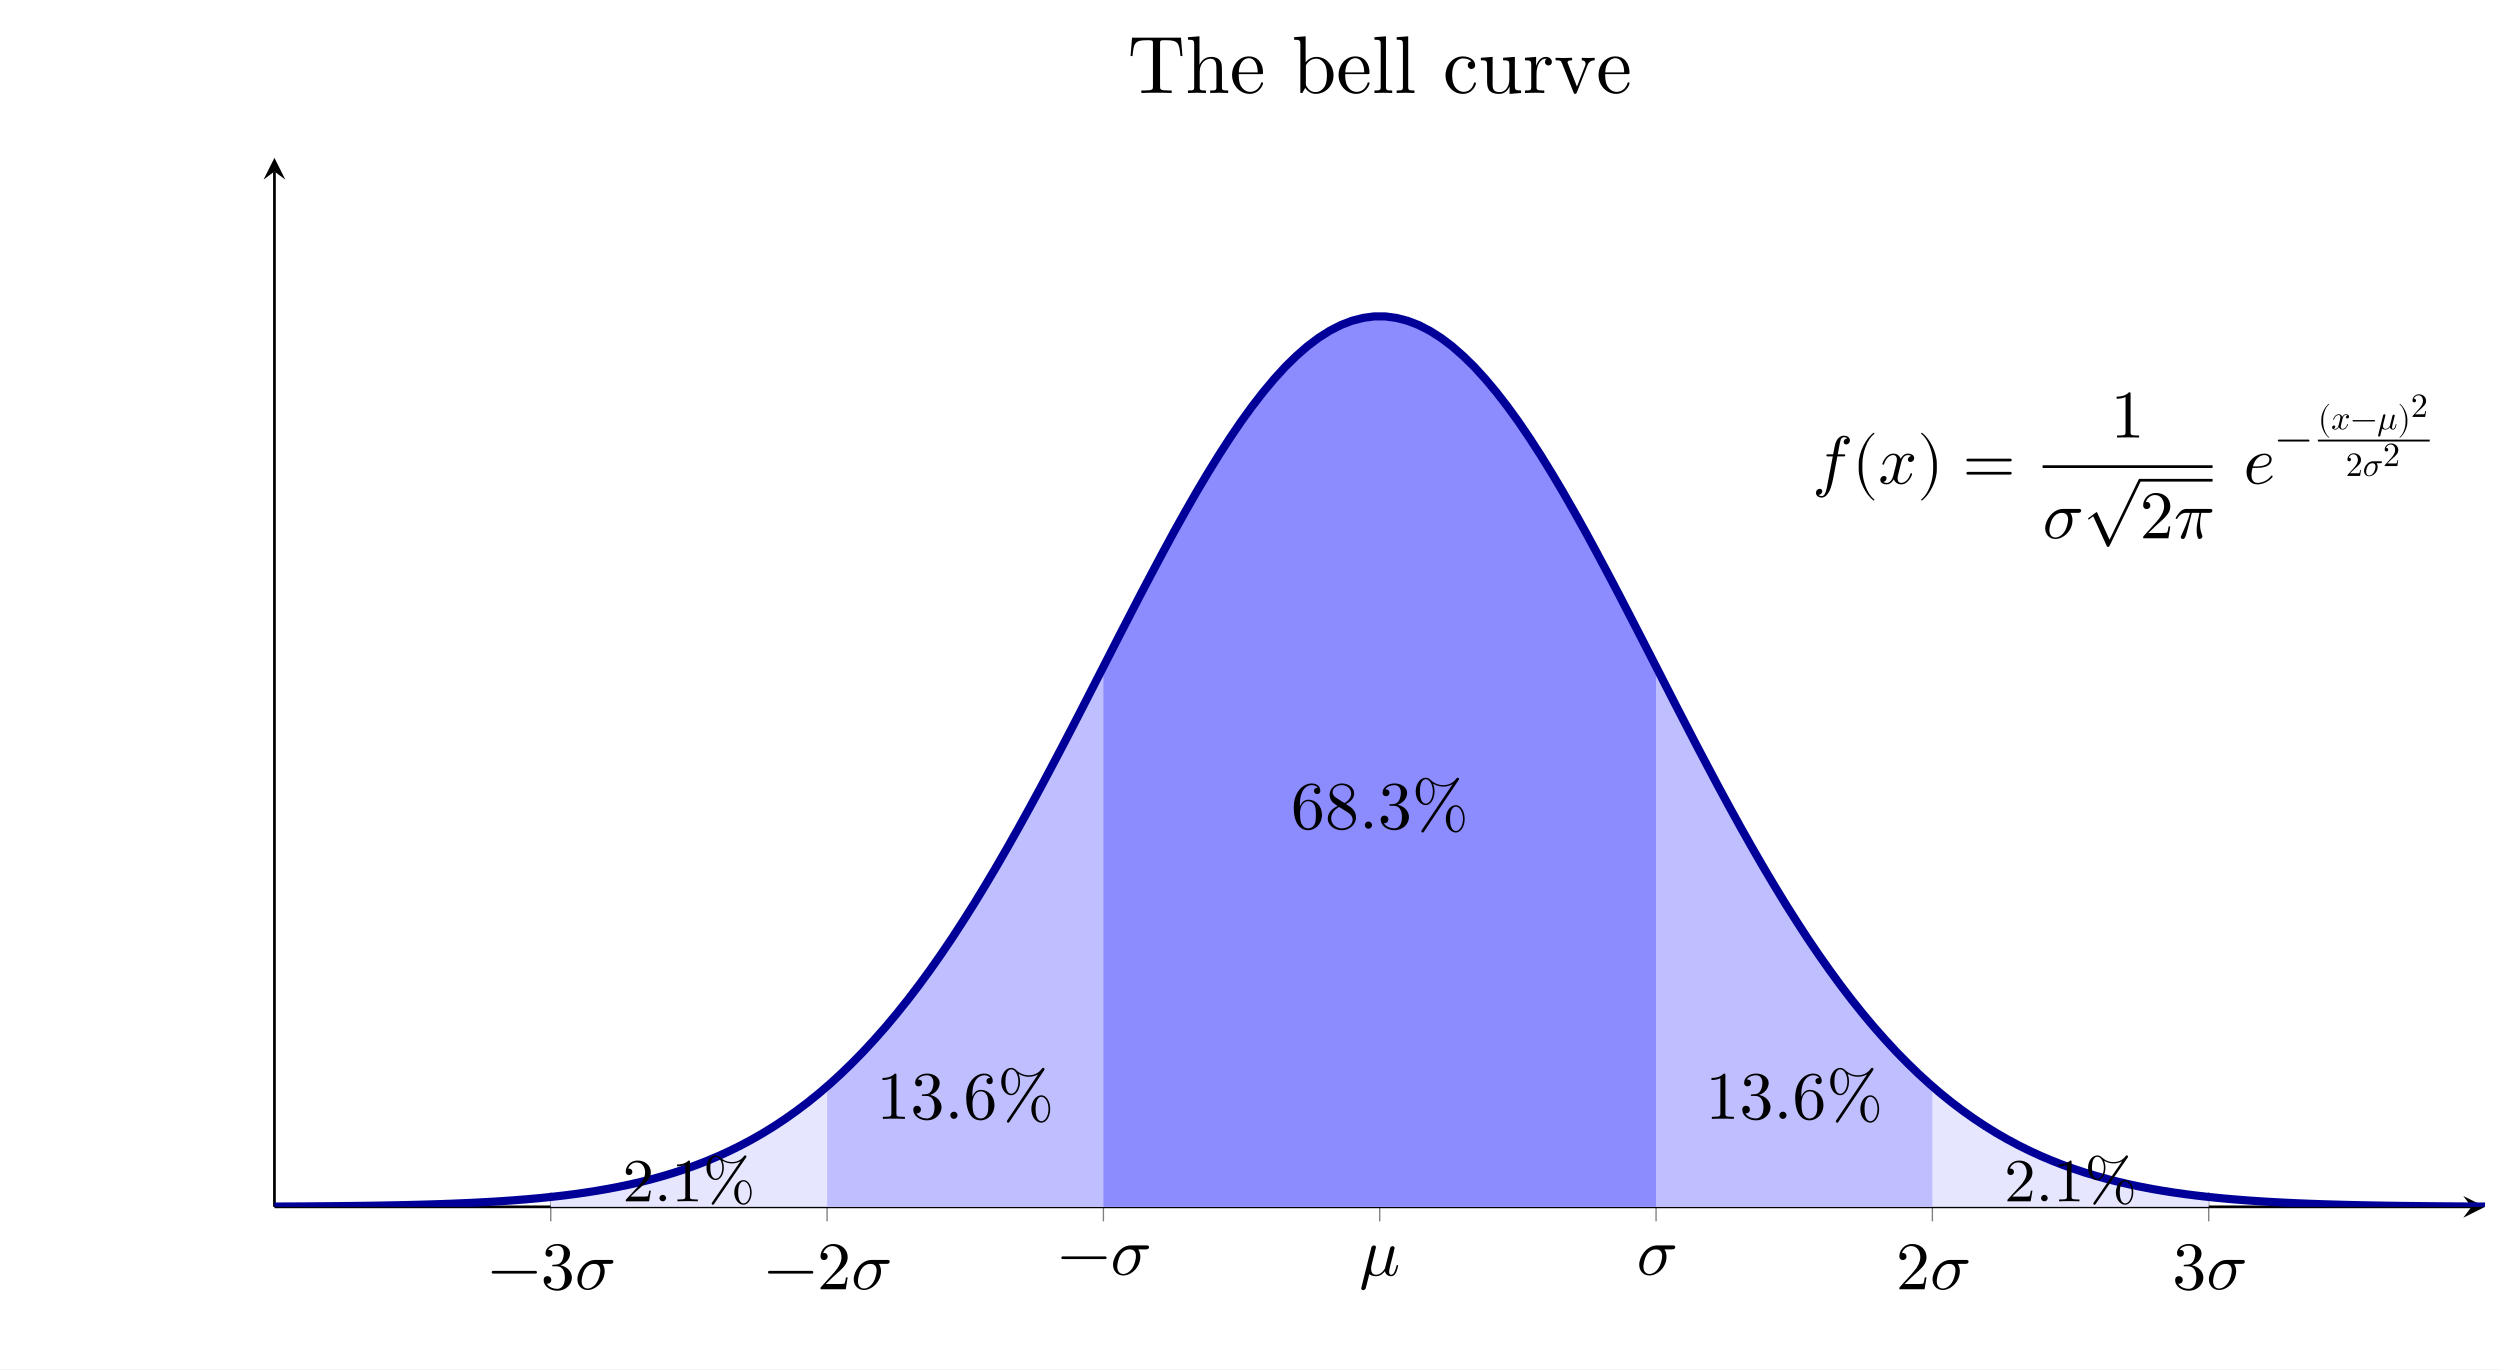
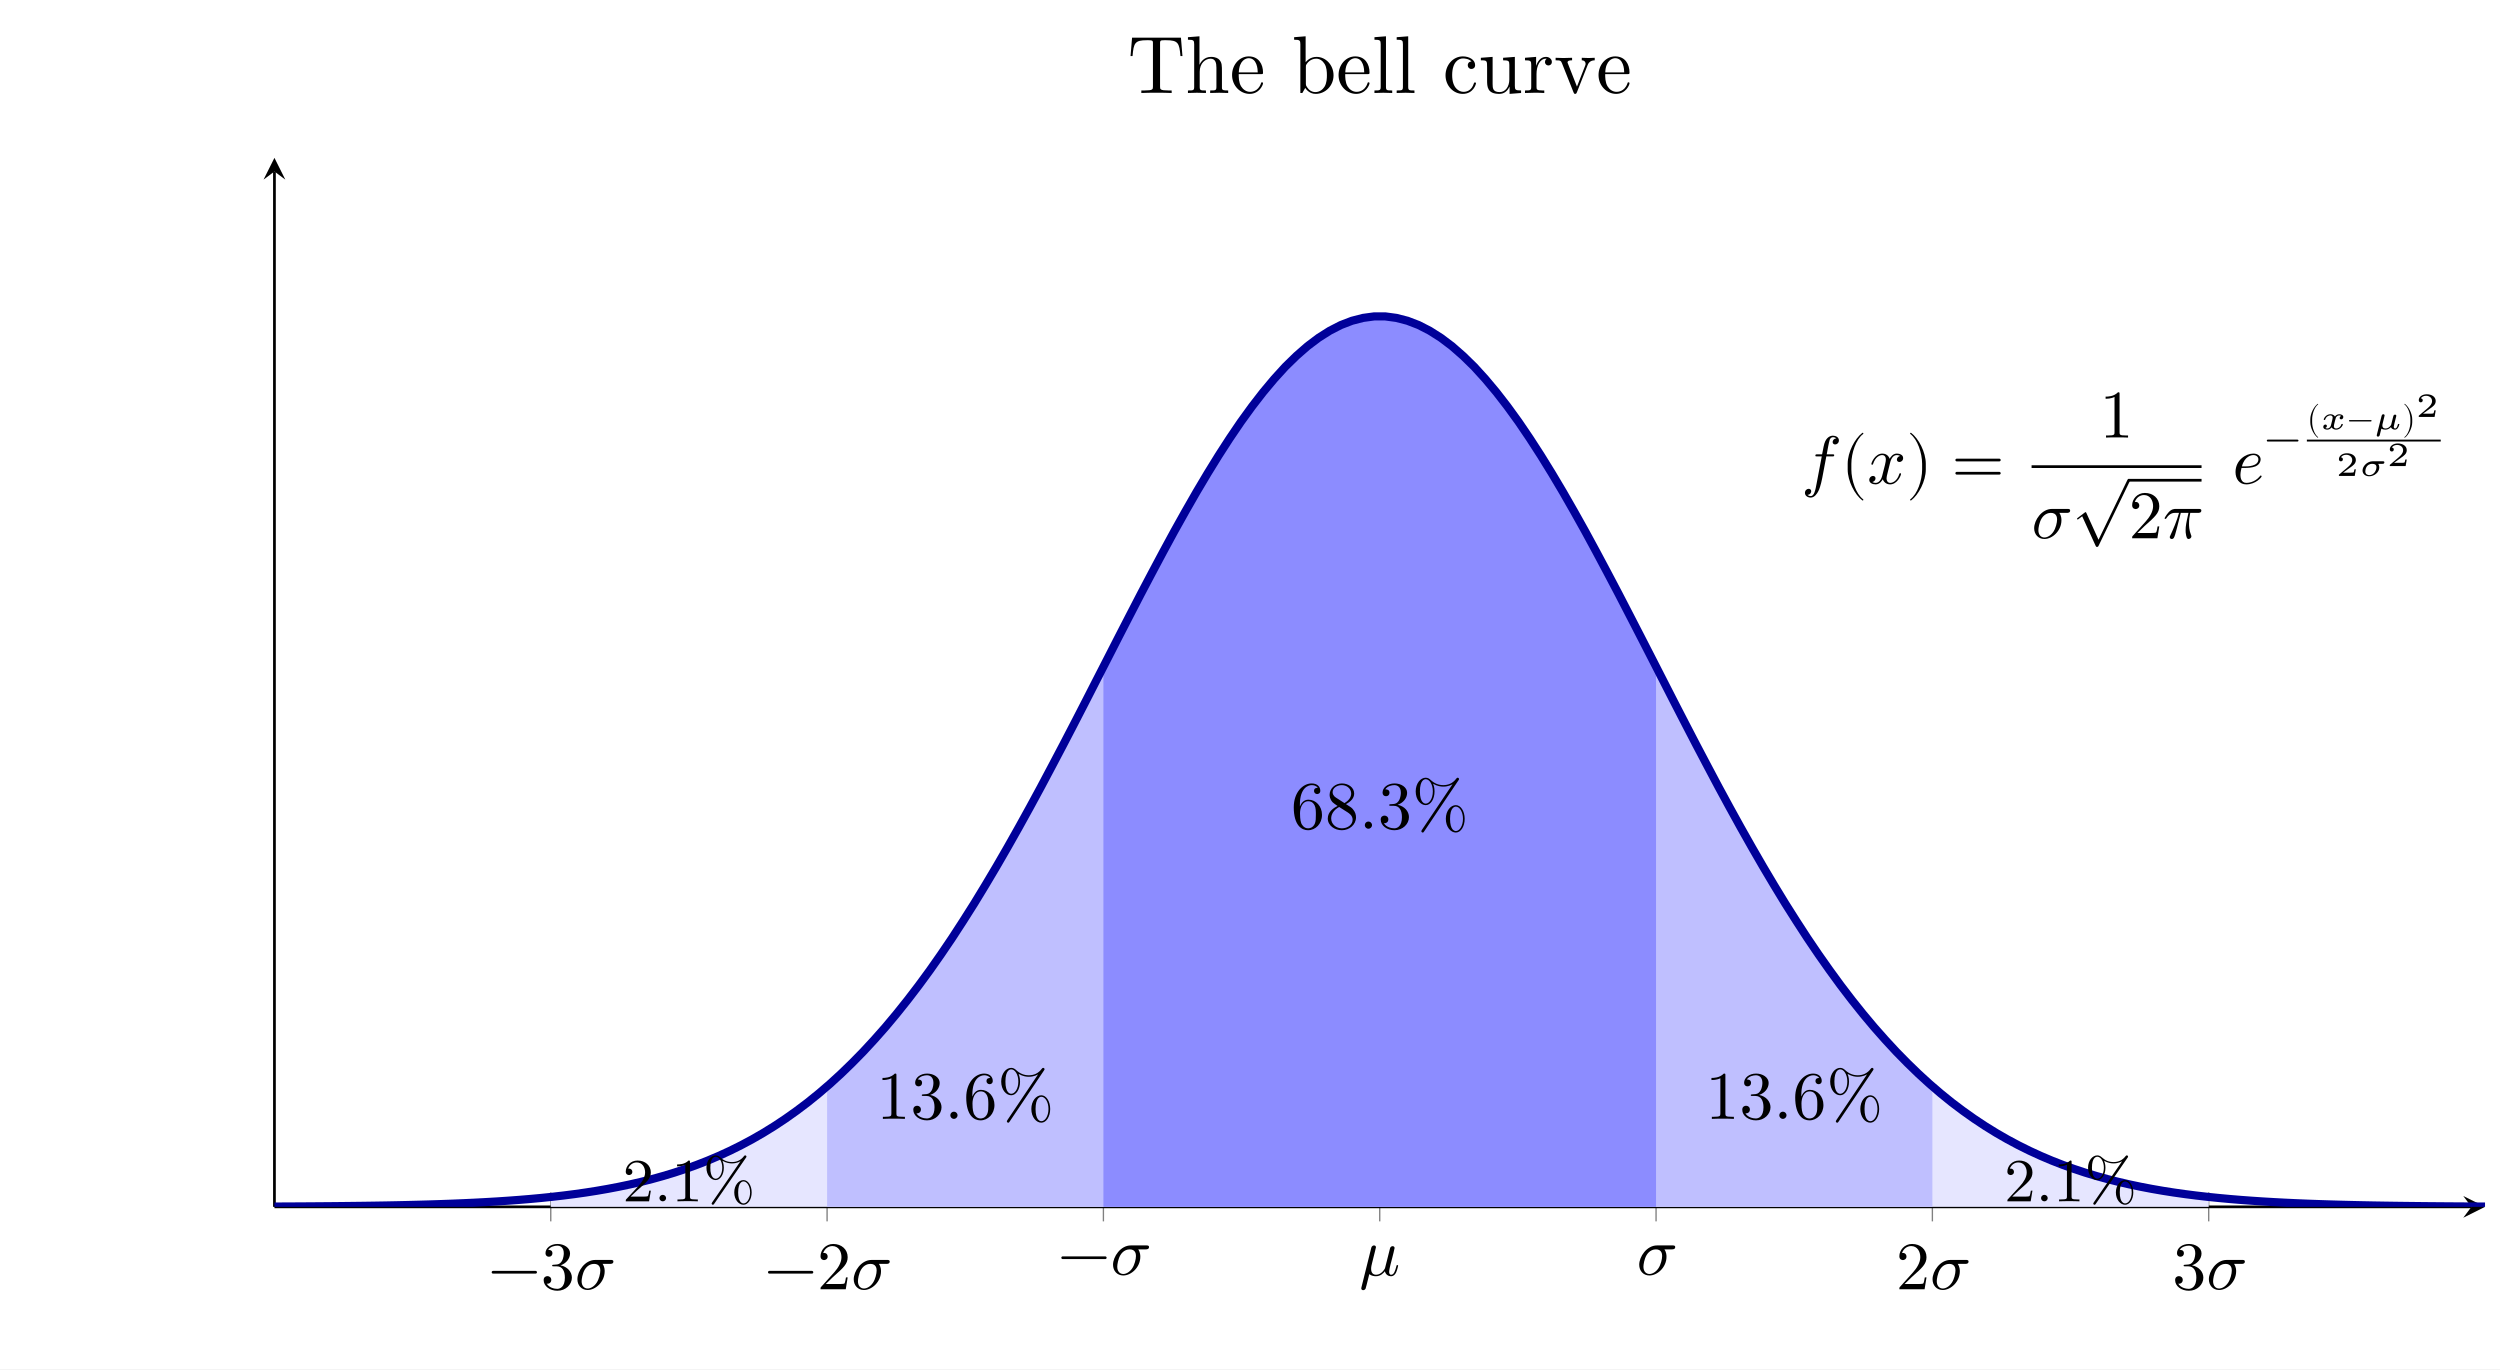
<svg xmlns="http://www.w3.org/2000/svg" viewBox="-1.993 -198.491 366.047 200.484" width="366.047pt" height="200.484pt" role="img" aria-labelledby="tr-title-cdaa81d2" aria-describedby="tr-desc-cdaa81d2">
  <rect x="-1.993" y="-198.491" width="366.047" height="200.484" fill="#ffffff" />
  <defs>
    <clipPath id="tr-c1">
      <path d="M38.19 -21.785 L361.862 -21.785 L361.862 -175.378 L38.19 -175.378 Z" />
    </clipPath>
    <path id="tr-g2615" d="M722 250 C722 261 713 270 702 270 L76 270 C65 270 56 261 56 250 C56 239 65 230 76 230 L702 230 C713 230 722 239 722 250 Z" />
    <path id="tr-g20" d="M457 171 C457 253 394 331 290 352 C372 379 430 449 430 528 C430 610 342 666 246 666 C145 666 69 606 69 530 C69 497 91 478 120 478 C151 478 171 500 171 529 C171 579 124 579 109 579 C140 628 206 641 242 641 C283 641 338 619 338 529 C338 517 336 459 310 415 C280 367 246 364 221 363 C213 362 189 360 182 360 C174 359 167 358 167 348 C167 337 174 337 191 337 L235 337 C317 337 354 269 354 171 C354 35 285 6 241 6 C198 6 123 23 88 82 C123 77 154 99 154 137 C154 173 127 193 98 193 C74 193 42 179 42 135 C42 44 135 -22 244 -22 C366 -22 457 69 457 171 Z" />
    <path id="tr-g4476" d="M567 407 C567 431 546 431 528 431 L300 431 C149 431 38 266 38 147 C38 59 97 -11 188 -11 C306 -11 439 110 439 264 C439 281 439 329 408 373 L518 373 C531 373 567 373 567 407 Z M375 276 C375 229 355 147 321 96 C282 37 228 11 189 11 C140 11 100 47 100 119 C100 149 112 231 147 290 C189 359 249 373 283 373 C367 373 375 307 375 276 Z" />
    <path id="tr-g19" d="M449 174 L424 174 C419 144 412 100 402 85 C395 77 329 77 307 77 L127 77 L233 180 C389 318 449 372 449 472 C449 586 359 666 237 666 C124 666 50 574 50 485 C50 429 100 429 103 429 C120 429 155 441 155 482 C155 508 137 534 102 534 C94 534 92 534 89 533 C112 598 166 635 224 635 C315 635 358 554 358 472 C358 392 308 313 253 251 L61 37 C50 26 50 24 50 0 L421 0 Z" />
    <path id="tr-g4471" d="M572 143 C572 153 563 153 560 153 C550 153 549 149 546 135 C529 70 511 11 470 11 C443 11 440 37 440 57 C440 79 452 126 460 161 L488 269 C491 284 501 322 505 337 C510 360 520 398 520 404 C520 422 506 431 491 431 C486 431 460 430 452 396 L405 209 L379 107 C378 102 330 11 249 11 C199 11 175 44 175 98 C175 127 182 155 189 183 L231 351 C236 372 246 410 246 415 C246 432 234 442 217 442 C214 442 186 441 177 406 L33 -173 C30 -185 30 -189 30 -189 C30 -204 41 -216 58 -216 C79 -216 91 -198 93 -195 C97 -186 110 -134 148 20 C180 -7 225 -11 245 -11 C315 -11 354 34 378 62 C387 17 424 -11 468 -11 C503 -11 526 12 542 44 C559 80 572 143 572 143 Z" />
    <path id="tr-g23" d="M457 204 C457 331 368 427 257 427 C189 427 152 376 132 328 L132 352 C132 605 256 641 307 641 C331 641 373 635 395 601 C380 601 340 601 340 556 C340 525 364 510 386 510 C402 510 432 519 432 558 C432 618 388 666 305 666 C177 666 42 537 42 316 C42 49 158 -22 251 -22 C362 -22 457 72 457 204 Z M367 205 C367 157 367 107 350 71 C320 11 274 6 251 6 C188 6 158 66 152 81 C134 128 134 208 134 226 C134 304 166 404 256 404 C272 404 318 404 349 342 C367 305 367 254 367 205 Z" />
    <path id="tr-g25" d="M457 168 C457 204 446 249 408 291 C389 312 373 322 309 362 C381 399 430 451 430 517 C430 609 341 666 250 666 C150 666 69 592 69 499 C69 481 71 436 113 389 C124 377 161 352 186 335 C128 306 42 250 42 151 C42 45 144 -22 249 -22 C362 -22 457 61 457 168 Z M386 517 C386 460 347 412 287 377 L163 457 C117 487 113 521 113 538 C113 599 178 641 249 641 C322 641 386 589 386 517 Z M407 132 C407 58 332 6 250 6 C164 6 92 68 92 151 C92 209 124 273 209 320 L332 242 C360 223 407 193 407 132 Z" />
    <path id="tr-g15" d="M192 53 C192 82 168 106 139 106 C110 106 86 82 86 53 C86 24 110 0 139 0 C168 0 192 24 192 53 Z" />
    <path id="tr-g6" d="M693 730 C693 741 684 750 673 750 C663 750 658 743 652 736 C602 668 535 641 462 641 C392 641 330 666 275 718 C256 735 235 750 203 750 C127 750 56 666 56 549 C56 428 128 347 203 347 C276 347 333 436 333 548 C333 562 333 609 312 661 C377 624 427 619 463 619 C539 619 590 650 596 654 L597 653 L148 -16 C139 -29 139 -36 139 -36 C139 -47 149 -56 159 -56 C169 -56 171 -52 179 -41 L685 712 C691 721 693 724 693 730 Z M776 145 C776 260 717 347 646 347 C570 347 499 263 499 146 C499 25 571 -56 646 -56 C719 -56 776 33 776 145 Z M308 549 C308 441 256 369 204 369 C184 369 118 382 118 548 C118 715 183 728 204 728 C257 728 308 654 308 549 Z M751 146 C751 38 699 -34 647 -34 C627 -34 561 -21 561 145 C561 312 626 325 647 325 C700 325 751 251 751 146 Z" />
    <path id="tr-g18" d="M419 0 L419 31 L387 31 C297 31 294 42 294 79 L294 640 C294 664 294 666 271 666 C209 602 121 602 89 602 L89 571 C109 571 168 571 220 597 L220 79 C220 43 217 31 127 31 L95 31 L95 0 C130 3 217 3 257 3 C297 3 384 3 419 0 Z" />
    <path id="tr-g1301" d="M552 636 C552 682 506 705 465 705 C431 705 368 687 338 588 C332 567 329 557 305 431 L236 431 C217 431 206 431 206 412 C206 400 215 400 234 400 L300 400 L225 5 C207 -92 190 -183 138 -183 C134 -183 109 -183 90 -165 C136 -162 145 -126 145 -111 C145 -88 127 -76 108 -76 C82 -76 53 -98 53 -136 C53 -181 97 -205 138 -205 C193 -205 233 -146 251 -108 C283 -45 306 76 307 83 L367 400 L453 400 C473 400 483 400 483 420 C483 431 473 431 456 431 L373 431 C384 489 383 487 394 545 C398 566 412 637 418 649 C427 668 444 683 465 683 C469 683 495 683 514 665 C470 661 460 626 460 611 C460 588 478 576 497 576 C523 576 552 598 552 636 Z" />
    <path id="tr-g9" d="M332 -238 C332 -235 330 -232 328 -230 C224 -152 155 48 155 208 L155 292 C155 452 224 652 328 730 C330 732 332 735 332 738 C332 743 327 748 322 748 C320 748 318 747 316 746 C206 663 101 463 101 292 L101 208 C101 37 206 -163 316 -246 C318 -247 320 -248 322 -248 C327 -248 332 -243 332 -238 Z" />
    <path id="tr-g1319" d="M527 376 C527 428 468 442 434 442 C376 442 341 389 329 366 C304 432 250 442 221 442 C117 442 60 313 60 288 C60 278 72 278 72 278 C80 278 83 280 85 289 C119 395 185 420 219 420 C238 420 273 411 273 353 C273 322 256 255 219 115 C203 53 168 11 124 11 C118 11 95 11 74 24 C99 29 121 50 121 78 C121 105 99 113 84 113 C54 113 29 87 29 55 C29 9 79 -11 123 -11 C189 -11 225 59 228 65 C240 28 276 -11 336 -11 C439 -11 496 118 496 143 C496 153 487 153 484 153 C475 153 473 149 471 142 C438 35 370 11 338 11 C299 11 283 43 283 77 C283 99 289 121 300 165 L334 302 C340 328 363 420 433 420 C438 420 462 420 483 407 C455 402 435 377 435 353 C435 337 446 318 473 318 C495 318 527 336 527 376 Z" />
    <path id="tr-g10" d="M288 208 L288 292 C288 463 183 663 73 746 C71 747 69 748 67 748 C62 748 57 743 57 738 C57 735 59 732 61 730 C165 652 234 452 234 292 L234 208 C234 48 165 -152 61 -230 C59 -232 57 -235 57 -238 C57 -243 62 -248 67 -248 C69 -248 71 -247 73 -246 C183 -163 288 37 288 208 Z" />
    <path id="tr-g30" d="M722 347 C722 358 713 367 702 367 L76 367 C65 367 56 358 56 347 C56 336 65 327 76 327 L702 327 C713 327 722 336 722 347 Z M722 153 C722 164 713 173 702 173 L76 173 C65 173 56 164 56 153 C56 142 65 133 76 133 L702 133 C713 133 722 142 722 153 Z" />
    <path id="tr-g3077" d="M853 20 C853 31 845 40 833 40 C821 40 818 33 812 21 L389 -855 L211 -463 C207 -455 205 -449 198 -449 C195 -449 193 -449 184 -457 L85 -532 C74 -541 73 -542 73 -546 C73 -553 77 -557 83 -557 C86 -557 88 -557 97 -549 L149 -510 L347 -945 C353 -959 355 -960 366 -960 C382 -960 384 -956 391 -941 L847 3 C852 14 853 15 853 20 Z" />
    <path id="tr-g4474" d="M567 407 C567 431 546 431 527 431 L192 431 C170 431 132 431 88 384 C53 345 27 299 27 294 C27 294 27 284 39 284 C47 284 49 288 55 296 C104 373 162 373 182 373 L239 373 C207 252 153 131 111 40 C103 25 103 23 103 16 C103 -3 119 -11 132 -11 C162 -11 170 17 182 54 C196 100 196 102 209 152 L265 373 L378 373 C345 225 336 182 336 115 C336 100 336 73 344 39 C354 -5 365 -11 380 -11 C400 -11 421 7 421 27 C421 33 421 35 415 49 C386 121 386 186 386 214 C386 267 393 321 404 373 L518 373 C531 373 567 373 567 407 Z" />
    <path id="tr-g1300" d="M430 107 C430 113 424 120 418 120 C413 120 411 118 405 110 C326 11 217 11 205 11 C127 11 118 95 118 127 C118 139 119 170 134 231 L187 231 C216 231 290 233 340 254 C410 284 415 343 415 357 C415 401 377 442 308 442 C197 442 46 345 46 170 C46 68 105 -11 203 -11 C346 -11 430 95 430 107 Z M382 357 C382 253 222 253 181 253 L140 253 C179 405 282 420 308 420 C355 420 382 391 382 357 Z" />
+     <path id="tr-g1373" d="M682 360 C682 419 616 442 563 442 C498 442 456 400 436 374 C403 431 339 442 303 442 C178 442 107 324 107 287 C107 273 123 273 128 273 C137 273 145 274 149 285 C179 383 261 408 299 408 C332 408 370 394 370 341 C370 316 352 247 318 114 C303 57 257 23 214 23 C207 23 178 23 154 39 C199 55 199 93 199 97 C199 126 177 139 155 139 C130 139 93 119 93 71 C93 10 161 -11 212 -11 C267 -11 312 21 336 57 C376 -3 440 -11 471 -11 C597 -11 668 108 668 144 C668 158 651 158 647 158 C630 158 628 152 625 143 C596 53 519 23 475 23 C445 23 404 34 404 90 C404 102 404 109 412 143 C429 213 456 324 464 342 C477 368 510 408 561 408 C564 408 598 408 621 392 C575 378 575 333 575 333 C575 316 587 292 620 292 C648 292 682 316 682 360 Z" />
+     <path id="tr-g4513" d="M759 144 C759 158 742 158 738 158 C720 158 719 152 714 136 C696 62 670 23 635 23 C607 23 595 45 595 76 C595 97 626 218 665 372 C670 389 670 391 670 396 C670 418 652 431 633 431 C593 431 585 397 578 368 C566 325 566 323 556 282 L524 152 C517 127 517 125 500 104 C468 64 420 23 357 23 C303 23 260 44 260 115 C260 138 265 159 273 188 L295 278 L312 345 C317 366 326 402 326 407 C326 424 313 442 289 442 C249 442 240 405 237 393 L99 -157 C95 -173 95 -178 95 -181 C95 -204 113 -216 132 -216 C153 -216 174 -204 183 -171 C200 -106 190 -143 206 -77 L230 19 C269 -5 316 -11 352 -11 C416 -11 469 19 513 63 C531 3 598 -11 631 -11 C671 -11 698 12 719 45 C745 84 759 137 759 144 Z" />
+     <path id="tr-g606" d="M589 193 L547 193 C544 174 534 112 518 102 C510 96 426 96 411 96 L215 96 C281 145 355 201 415 241 C505 303 589 361 589 467 C589 595 468 666 325 666 C190 666 91 588 91 490 C91 438 135 429 149 429 C176 429 208 447 208 488 C208 524 182 544 151 547 C179 592 237 622 304 622 C401 622 482 564 482 466 C482 382 424 318 347 253 L103 46 C93 37 92 37 91 30 L91 0 L556 0 Z" />
+     <path id="tr-g4518" d="M747 399 C747 431 717 431 701 431 L408 431 C237 431 104 280 104 159 C104 55 191 -11 301 -11 C444 -11 597 101 597 250 C597 290 586 325 565 355 L689 355 C707 355 717 355 731 365 C737 370 747 384 747 399 Z M513 258 C513 156 437 23 303 23 C258 23 186 42 186 134 C186 165 199 355 392 355 C467 355 513 327 513 258 Z" />
    <path id="tr-g53" d="M685 452 L666 677 L55 677 L36 452 L61 452 C75 613 90 646 241 646 C259 646 285 646 295 644 C316 640 316 629 316 606 L316 79 C316 45 316 31 211 31 L171 31 L171 0 C212 3 314 3 360 3 C406 3 509 3 550 0 L550 31 L510 31 C405 31 405 45 405 79 L405 606 C405 626 405 640 423 644 C434 646 461 646 480 646 C631 646 646 613 660 452 Z" />
    <path id="tr-g73" d="M535 0 L535 31 C483 31 458 31 457 61 L457 252 C457 338 457 369 426 405 C412 422 379 442 321 442 C237 442 193 382 177 346 L176 346 L176 694 L32 683 L32 652 C102 652 110 645 110 596 L110 76 C110 31 99 31 32 31 L32 0 L145 3 L257 0 L257 31 C190 31 179 31 179 76 L179 260 C179 364 250 420 314 420 C377 420 388 366 388 309 L388 76 C388 31 377 31 310 31 L310 0 L423 3 Z" />
    <path id="tr-g70" d="M415 119 C415 129 407 131 402 131 C393 131 391 125 389 117 C354 14 264 14 254 14 C204 14 164 44 141 81 C111 129 111 195 111 231 L390 231 C412 231 415 231 415 252 C415 351 361 448 236 448 C120 448 28 345 28 220 C28 86 133 -11 248 -11 C370 -11 415 100 415 119 Z M349 252 L112 252 C118 401 202 426 236 426 C339 426 349 291 349 252 Z" />
    <path id="tr-g67" d="M521 216 C521 343 423 442 309 442 C231 442 188 395 172 377 L172 694 L28 683 L28 652 C98 652 106 645 106 596 L106 0 L131 0 L167 62 C182 39 224 -11 298 -11 C417 -11 521 87 521 216 Z M438 217 C438 180 436 120 407 75 C386 44 348 11 294 11 C249 11 213 35 189 72 C175 93 175 96 175 114 L175 320 C175 339 175 340 186 356 C225 412 280 420 304 420 C349 420 385 394 409 356 C435 315 438 258 438 217 Z" />
    <path id="tr-g77" d="M255 0 L255 31 C188 31 177 31 177 76 L177 694 L33 683 L33 652 C103 652 111 645 111 596 L111 76 C111 31 100 31 33 31 L33 0 L144 3 Z" />
    <path id="tr-g68" d="M415 119 C415 129 405 129 402 129 C393 129 391 125 389 119 C360 26 295 14 258 14 C205 14 117 57 117 218 C117 381 199 423 252 423 C261 423 324 422 359 386 C318 383 312 353 312 340 C312 314 330 294 358 294 C384 294 404 311 404 341 C404 409 328 448 251 448 C126 448 34 340 34 216 C34 88 133 -11 249 -11 C383 -11 415 109 415 119 Z" />
    <path id="tr-g86" d="M535 0 L535 31 C465 31 457 38 457 87 L457 442 L310 431 L310 400 C380 400 388 393 388 344 L388 166 C388 79 340 11 267 11 C183 11 179 58 179 110 L179 442 L32 431 L32 400 C110 400 110 397 110 308 L110 158 C110 80 110 -11 262 -11 C318 -11 362 17 391 79 L391 -11 Z" />
    <path id="tr-g83" d="M364 381 C364 413 333 442 290 442 C217 442 181 375 167 332 L167 442 L28 431 L28 400 C98 400 106 393 106 344 L106 76 C106 31 95 31 28 31 L28 0 L142 3 C182 3 229 3 269 0 L269 31 L248 31 C174 31 172 42 172 78 L172 232 C172 331 214 420 290 420 C297 420 299 420 301 419 C298 418 278 406 278 380 C278 352 299 337 321 337 C339 337 364 349 364 381 Z" />
    <path id="tr-g87" d="M508 400 L508 431 C485 429 456 428 433 428 L346 431 L346 400 C383 399 394 376 394 357 C394 348 392 344 388 333 L286 78 L174 357 C168 370 168 374 168 374 C168 400 207 400 225 400 L225 431 L116 428 C89 428 49 429 19 431 L19 400 C82 400 86 394 99 363 L243 8 C249 -6 251 -11 264 -11 C277 -11 281 -2 285 8 L416 333 C425 356 442 399 508 400 Z" />
  </defs>
  <path d="M78.649 -19.659 L78.649 -23.911 M119.108 -19.659 L119.108 -23.911 M159.567 -19.659 L159.567 -23.911 M200.026 -19.659 L200.026 -23.911 M240.485 -19.659 L240.485 -23.911 M280.944 -19.659 L280.944 -23.911 M321.403 -19.659 L321.403 -23.911" fill="none" stroke="#808080" stroke-width="0.199" stroke-miterlimit="10" />
  <path d="M38.19 -21.785 L359.87 -21.785" fill="none" stroke="#000000" stroke-width="0.399" stroke-miterlimit="10" />
  <path d="M361.862 -21.785 L358.674 -23.379 L359.87 -21.785 L358.674 -20.191" fill="#000000" />
  <path d="M38.19 -21.785 L38.19 -173.386" fill="none" stroke="#000000" stroke-width="0.399" stroke-miterlimit="10" />
  <path d="M38.19 -175.378 L36.596 -172.19 L38.19 -173.386 L39.784 -172.19" fill="#000000" />
  <g transform="translate(69.439 -9.719)" fill="#000000">
    <use href="#tr-g2615" transform="translate(0 0) scale(0.00996 -0.00996)" />
    <use href="#tr-g20" transform="translate(7.751 0) scale(0.00996 -0.00996)" />
    <use href="#tr-g4476" transform="translate(12.732 0) scale(0.00996 -0.00996)" />
  </g>
  <g transform="translate(109.898 -9.719)" fill="#000000">
    <use href="#tr-g2615" transform="translate(0 0) scale(0.00996 -0.00996)" />
    <use href="#tr-g19" transform="translate(7.751 0) scale(0.00996 -0.00996)" />
    <use href="#tr-g4476" transform="translate(12.732 0) scale(0.00996 -0.00996)" />
  </g>
  <g transform="translate(152.847 -11.845)" fill="#000000">
    <use href="#tr-g2615" transform="translate(0 0) scale(0.00996 -0.00996)" />
    <use href="#tr-g4476" transform="translate(7.751 0) scale(0.00996 -0.00996)" />
  </g>
  <g transform="translate(197.022 -11.735)" fill="#000000">
    <use href="#tr-g4471" transform="translate(0 0) scale(0.00996 -0.00996)" />
  </g>
  <g transform="translate(237.641 -11.845)" fill="#000000">
    <use href="#tr-g4476" transform="translate(0 0) scale(0.00996 -0.00996)" />
  </g>
  <g transform="translate(275.609 -9.719)" fill="#000000">
    <use href="#tr-g19" transform="translate(0 0) scale(0.00996 -0.00996)" />
    <use href="#tr-g4476" transform="translate(4.981 0) scale(0.00996 -0.00996)" />
  </g>
  <g transform="translate(316.068 -9.719)" fill="#000000">
    <use href="#tr-g20" transform="translate(0 0) scale(0.00996 -0.00996)" />
    <use href="#tr-g4476" transform="translate(4.981 0) scale(0.00996 -0.00996)" />
  </g>
  <g clip-path="url(#tr-c1)">
    <path d="M78.649 -23.233 L79.869 -23.37 L81.089 -23.517 L82.309 -23.677 L83.529 -23.85 L84.749 -24.036 L85.968 -24.237 L87.188 -24.453 L88.408 -24.686 L89.628 -24.936 L90.848 -25.204 L92.068 -25.493 L93.288 -25.801 L94.507 -26.132 L95.727 -26.485 L96.947 -26.863 L98.167 -27.266 L99.387 -27.695 L100.607 -28.153 L101.827 -28.639 L103.047 -29.156 L104.266 -29.705 L105.486 -30.287 L106.706 -30.904 L107.926 -31.556 L109.146 -32.245 L110.366 -32.973 L111.586 -33.741 L112.806 -34.55 L114.025 -35.399 L115.245 -36.297 L116.465 -37.237 L117.685 -38.215 L118.905 -39.246 L120.125 -40.328 L121.345 -41.461 L122.564 -42.636 L123.784 -43.874 L125.004 -45.152 L126.224 -46.483 L127.444 -47.865 L128.664 -49.299 L129.884 -50.8 L131.104 -52.337 L132.323 -53.929 L133.543 -55.586 L134.763 -57.281 L135.983 -59.042 L137.203 -60.84 L138.423 -62.693 L139.643 -64.596 L140.863 -66.552 L142.082 -68.546 L143.302 -70.581 L144.522 -72.669 L145.742 -74.794 L146.962 -76.958 L148.182 -79.163 L149.402 -81.392 L150.621 -83.648 L151.841 -85.943 L153.061 -88.265 L154.281 -90.599 L155.501 -92.946 L156.721 -95.32 L157.941 -97.693 L159.161 -100.08 L160.38 -102.466 L161.6 -104.853 L162.82 -107.226 L164.04 -109.587 L165.26 -111.935 L166.48 -114.254 L167.7 -116.55 L168.92 -118.82 L170.139 -121.049 L171.359 -123.24 L172.579 -125.379 L173.799 -127.477 L175.019 -129.513 L176.239 -131.482 L177.459 -133.398 L178.679 -135.238 L179.898 -137.01 L181.118 -138.693 L182.338 -140.296 L183.558 -141.823 L184.778 -143.245 L185.998 -144.574 L187.218 -145.813 L188.437 -146.947 L189.657 -147.978 L190.877 -148.891 L192.097 -149.698 L193.317 -150.403 L194.537 -150.99 L195.757 -151.459 L196.977 -151.811 L198.196 -152.046 L199.416 -152.177 L200.636 -152.177 L201.856 -152.046 L203.076 -151.811 L204.296 -151.459 L205.516 -150.99 L206.736 -150.403 L207.955 -149.698 L209.175 -148.891 L210.395 -147.978 L211.615 -146.947 L212.835 -145.813 L214.055 -144.574 L215.275 -143.245 L216.495 -141.823 L217.714 -140.296 L218.934 -138.693 L220.154 -137.01 L221.374 -135.238 L222.594 -133.398 L223.814 -131.482 L225.034 -129.513 L226.253 -127.477 L227.473 -125.379 L228.693 -123.24 L229.913 -121.049 L231.133 -118.82 L232.353 -116.55 L233.573 -114.254 L234.793 -111.935 L236.012 -109.587 L237.232 -107.226 L238.452 -104.853 L239.672 -102.466 L240.892 -100.08 L242.112 -97.693 L243.332 -95.32 L244.552 -92.946 L245.771 -90.599 L246.991 -88.265 L248.211 -85.943 L249.431 -83.648 L250.651 -81.392 L251.871 -79.163 L253.091 -76.958 L254.31 -74.794 L255.53 -72.669 L256.75 -70.581 L257.97 -68.546 L259.19 -66.552 L260.41 -64.596 L261.63 -62.693 L262.85 -60.84 L264.069 -59.042 L265.289 -57.281 L266.509 -55.586 L267.729 -53.929 L268.949 -52.337 L270.169 -50.8 L271.389 -49.299 L272.609 -47.865 L273.828 -46.483 L275.048 -45.152 L276.268 -43.874 L277.488 -42.636 L278.708 -41.461 L279.928 -40.328 L281.148 -39.246 L282.367 -38.215 L283.587 -37.237 L284.807 -36.297 L286.027 -35.399 L287.247 -34.55 L288.467 -33.741 L289.687 -32.973 L290.907 -32.245 L292.126 -31.556 L293.346 -30.904 L294.566 -30.287 L295.786 -29.705 L297.006 -29.156 L298.226 -28.639 L299.446 -28.153 L300.666 -27.695 L301.885 -27.266 L303.105 -26.863 L304.325 -26.485 L305.545 -26.132 L306.765 -25.801 L307.985 -25.493 L309.205 -25.204 L310.425 -24.936 L311.644 -24.686 L312.864 -24.453 L314.084 -24.237 L315.304 -24.036 L316.524 -23.85 L317.744 -23.677 L318.964 -23.517 L320.183 -23.37 L321.403 -23.233 L321.403 -21.785 L78.649 -21.785 Z" fill="#e6e6ff" />
    <path d="M119.108 -39.429 L119.921 -40.144 L120.735 -40.889 L121.548 -41.659 L122.361 -42.44 L123.174 -43.249 L123.988 -44.084 L124.801 -44.932 L125.614 -45.804 L126.427 -46.703 L127.241 -47.63 L128.054 -48.582 L128.867 -49.547 L129.68 -50.539 L130.493 -51.556 L131.307 -52.598 L132.12 -53.668 L132.933 -54.75 L133.746 -55.858 L134.56 -56.993 L135.373 -58.154 L136.186 -59.328 L136.999 -60.54 L137.813 -61.753 L138.626 -63.004 L139.439 -64.27 L140.252 -65.561 L141.066 -66.878 L141.879 -68.209 L142.692 -69.552 L143.505 -70.933 L144.319 -72.317 L145.132 -73.725 L145.945 -75.146 L146.758 -76.594 L147.571 -78.055 L148.385 -79.528 L149.198 -81.014 L150.011 -82.513 L150.824 -84.026 L151.638 -85.565 L152.451 -87.102 L153.264 -88.643 L154.077 -90.209 L154.891 -91.772 L155.704 -93.338 L156.517 -94.93 L157.33 -96.508 L158.144 -98.097 L158.957 -99.687 L159.77 -101.279 L160.583 -102.857 L161.396 -104.449 L162.21 -106.041 L163.023 -107.618 L163.836 -109.181 L164.649 -110.76 L165.463 -112.313 L166.276 -113.864 L167.089 -115.401 L167.902 -116.928 L168.716 -118.442 L169.529 -119.94 L170.342 -121.414 L171.155 -122.874 L171.969 -124.309 L172.782 -125.731 L173.595 -127.125 L174.408 -128.496 L175.222 -129.839 L176.035 -131.156 L176.848 -132.447 L177.661 -133.711 L178.474 -134.937 L179.288 -136.136 L180.101 -137.296 L180.914 -138.418 L181.727 -139.501 L182.541 -140.557 L183.354 -141.574 L184.167 -142.54 L184.98 -143.48 L185.794 -144.365 L186.607 -145.2 L187.42 -146.008 L188.233 -146.764 L189.047 -147.468 L189.86 -148.134 L190.673 -148.747 L191.486 -149.308 L192.3 -149.829 L193.113 -150.299 L193.926 -150.703 L194.739 -151.069 L195.552 -151.395 L196.366 -151.656 L197.179 -151.864 L197.992 -152.02 L198.805 -152.125 L199.619 -152.177 L200.432 -152.177 L201.245 -152.125 L202.058 -152.02 L202.872 -151.864 L203.685 -151.656 L204.498 -151.395 L205.311 -151.081 L206.125 -150.717 L206.938 -150.299 L207.751 -149.829 L208.564 -149.308 L209.378 -148.747 L210.191 -148.134 L211.004 -147.468 L211.817 -146.764 L212.63 -146.008 L213.444 -145.213 L214.257 -144.365 L215.07 -143.48 L215.883 -142.54 L216.697 -141.574 L217.51 -140.557 L218.323 -139.515 L219.136 -138.418 L219.95 -137.296 L220.763 -136.136 L221.576 -134.937 L222.389 -133.711 L223.203 -132.447 L224.016 -131.168 L224.829 -129.851 L225.642 -128.496 L226.456 -127.125 L227.269 -125.731 L228.082 -124.322 L228.895 -122.874 L229.708 -121.414 L230.522 -119.94 L231.335 -118.442 L232.148 -116.928 L232.961 -115.401 L233.775 -113.864 L234.588 -112.325 L235.401 -110.76 L236.214 -109.196 L237.028 -107.618 L237.841 -106.041 L238.654 -104.449 L239.467 -102.871 L240.281 -101.279 L241.094 -99.687 L241.907 -98.097 L242.72 -96.508 L243.534 -94.93 L244.347 -93.35 L245.16 -91.772 L245.973 -90.209 L246.786 -88.657 L247.6 -87.102 L248.413 -85.565 L249.226 -84.04 L250.039 -82.528 L250.853 -81.014 L251.666 -79.528 L252.479 -78.055 L253.292 -76.594 L254.106 -75.16 L254.919 -73.725 L255.732 -72.317 L256.545 -70.933 L257.359 -69.566 L258.172 -68.209 L258.985 -66.878 L259.798 -65.575 L260.611 -64.283 L261.425 -63.004 L262.238 -61.767 L263.051 -60.54 L263.864 -59.341 L264.678 -58.154 L265.491 -56.993 L266.304 -55.858 L267.117 -54.75 L267.931 -53.668 L268.744 -52.598 L269.557 -51.556 L270.37 -50.539 L271.184 -49.547 L271.997 -48.582 L272.81 -47.63 L273.623 -46.703 L274.436 -45.804 L275.25 -44.932 L276.063 -44.084 L276.876 -43.249 L277.689 -42.44 L278.503 -41.659 L279.316 -40.889 L280.129 -40.144 L280.942 -39.429 L280.942 -21.785 L119.108 -21.785 Z" fill="#bfbfff" />
    <path d="M159.567 -100.875 L159.974 -101.672 L160.38 -102.466 L160.787 -103.261 L161.194 -104.056 L161.6 -104.853 L162.007 -105.634 L162.413 -106.43 L162.82 -107.226 L163.227 -108.008 L163.633 -108.803 L164.04 -109.587 L164.447 -110.369 L164.853 -111.151 L165.26 -111.935 L165.666 -112.703 L166.073 -113.486 L166.48 -114.254 L166.886 -115.023 L167.293 -115.794 L167.699 -116.55 L168.106 -117.306 L168.513 -118.061 L168.919 -118.82 L169.326 -119.562 L169.732 -120.306 L170.139 -121.049 L170.546 -121.779 L170.952 -122.509 L171.359 -123.24 L171.766 -123.957 L172.172 -124.674 L172.579 -125.379 L172.985 -126.083 L173.392 -126.787 L173.799 -127.477 L174.205 -128.156 L174.612 -128.834 L175.018 -129.513 L175.425 -130.177 L175.832 -130.83 L176.238 -131.482 L176.645 -132.134 L177.052 -132.772 L177.458 -133.398 L177.865 -134.024 L178.271 -134.637 L178.678 -135.238 L179.085 -135.836 L179.491 -136.423 L179.898 -137.01 L180.304 -137.57 L180.711 -138.144 L181.118 -138.693 L181.524 -139.24 L181.931 -139.775 L182.337 -140.296 L182.744 -140.818 L183.151 -141.313 L183.557 -141.823 L183.964 -142.305 L184.371 -142.775 L184.777 -143.245 L185.184 -143.7 L185.59 -144.144 L185.997 -144.574 L186.404 -145.005 L186.81 -145.41 L187.217 -145.813 L187.623 -146.205 L188.03 -146.583 L188.437 -146.947 L188.843 -147.299 L189.25 -147.639 L189.657 -147.965 L190.063 -148.29 L190.47 -148.604 L190.876 -148.891 L191.283 -149.177 L191.69 -149.451 L192.096 -149.698 L192.503 -149.947 L192.909 -150.181 L193.316 -150.403 L193.723 -150.612 L194.129 -150.808 L194.536 -150.99 L194.942 -151.16 L195.349 -151.316 L195.756 -151.459 L196.162 -151.591 L196.569 -151.708 L196.976 -151.811 L197.382 -151.902 L197.789 -151.982 L198.195 -152.046 L198.602 -152.099 L199.009 -152.137 L199.415 -152.177 L199.822 -152.177 L200.228 -152.177 L200.635 -152.177 L201.042 -152.137 L201.448 -152.099 L201.855 -152.046 L202.262 -151.982 L202.668 -151.902 L203.075 -151.811 L203.481 -151.708 L203.888 -151.591 L204.295 -151.459 L204.701 -151.316 L205.108 -151.16 L205.514 -150.99 L205.921 -150.808 L206.328 -150.612 L206.734 -150.403 L207.141 -150.181 L207.547 -149.947 L207.954 -149.698 L208.361 -149.451 L208.767 -149.177 L209.174 -148.891 L209.581 -148.604 L209.987 -148.29 L210.394 -147.978 L210.8 -147.639 L211.207 -147.299 L211.614 -146.947 L212.02 -146.583 L212.427 -146.205 L212.833 -145.813 L213.24 -145.41 L213.647 -145.005 L214.053 -144.574 L214.46 -144.144 L214.866 -143.7 L215.273 -143.245 L215.68 -142.788 L216.086 -142.305 L216.493 -141.823 L216.9 -141.328 L217.306 -140.818 L217.713 -140.296 L218.119 -139.775 L218.526 -139.24 L218.933 -138.693 L219.339 -138.144 L219.746 -137.585 L220.152 -137.01 L220.559 -136.423 L220.966 -135.836 L221.372 -135.25 L221.779 -134.637 L222.186 -134.024 L222.592 -133.398 L222.999 -132.772 L223.405 -132.134 L223.812 -131.494 L224.219 -130.843 L224.625 -130.177 L225.032 -129.513 L225.438 -128.848 L225.845 -128.156 L226.252 -127.477 L226.658 -126.787 L227.065 -126.083 L227.471 -125.391 L227.878 -124.674 L228.285 -123.957 L228.691 -123.24 L229.098 -122.521 L229.505 -121.779 L229.911 -121.049 L230.318 -120.306 L230.724 -119.576 L231.131 -118.82 L231.538 -118.061 L231.944 -117.319 L232.351 -116.55 L232.757 -115.794 L233.164 -115.023 L233.571 -114.254 L233.977 -113.486 L234.384 -112.703 L234.791 -111.935 L235.197 -111.151 L235.604 -110.369 L236.01 -109.587 L236.417 -108.803 L236.824 -108.008 L237.23 -107.226 L237.637 -106.43 L238.043 -105.648 L238.45 -104.853 L238.857 -104.056 L239.263 -103.261 L239.67 -102.466 L240.076 -101.672 L240.483 -100.875 L240.483 -21.785 L159.567 -21.785 Z" fill="#8c8cff" />
    <path d="M38.19 -21.829 L39.817 -21.836 L41.443 -21.845 L43.07 -21.855 L44.696 -21.867 L46.323 -21.881 L47.949 -21.897 L49.576 -21.915 L51.202 -21.935 L52.829 -21.959 L54.455 -21.986 L56.082 -22.018 L57.708 -22.053 L59.335 -22.094 L60.961 -22.14 L62.588 -22.192 L64.214 -22.251 L65.841 -22.318 L67.467 -22.393 L69.093 -22.479 L70.72 -22.574 L72.346 -22.682 L73.973 -22.802 L75.599 -22.937 L77.226 -23.087 L78.852 -23.255 L80.479 -23.442 L82.105 -23.65 L83.732 -23.88 L85.358 -24.134 L86.985 -24.416 L88.611 -24.726 L90.238 -25.068 L91.864 -25.443 L93.491 -25.855 L95.117 -26.306 L96.744 -26.798 L98.37 -27.336 L99.997 -27.921 L101.623 -28.556 L103.25 -29.246 L104.876 -29.992 L106.503 -30.799 L108.129 -31.668 L109.756 -32.605 L111.382 -33.61 L113.009 -34.689 L114.635 -35.842 L116.262 -37.068 L117.888 -38.384 L119.515 -39.781 L121.141 -41.267 L122.768 -42.844 L124.394 -44.501 L126.021 -46.261 L127.647 -48.1 L129.274 -50.044 L130.9 -52.077 L132.527 -54.204 L134.153 -56.42 L135.78 -58.741 L137.406 -61.14 L139.033 -63.646 L140.659 -66.213 L142.286 -68.887 L143.912 -71.624 L145.539 -74.441 L147.165 -77.324 L148.792 -80.271 L150.418 -83.269 L152.045 -86.336 L153.671 -89.424 L155.298 -92.555 L156.924 -95.711 L158.55 -98.892 L160.177 -102.062 L161.803 -105.244 L163.43 -108.399 L165.056 -111.542 L166.683 -114.632 L168.309 -117.684 L169.936 -120.684 L171.562 -123.592 L173.189 -126.435 L174.815 -129.172 L176.442 -131.808 L178.068 -134.324 L179.695 -136.723 L181.321 -138.965 L182.948 -141.067 L184.574 -143.009 L186.201 -144.797 L187.827 -146.386 L189.454 -147.809 L191.08 -149.034 L192.707 -150.064 L194.333 -150.898 L195.96 -151.524 L197.586 -151.943 L199.213 -152.163 L200.839 -152.163 L202.466 -151.943 L204.092 -151.524 L205.719 -150.898 L207.345 -150.064 L208.972 -149.034 L210.598 -147.809 L212.225 -146.386 L213.851 -144.797 L215.478 -143.009 L217.104 -141.067 L218.731 -138.965 L220.357 -136.723 L221.984 -134.324 L223.61 -131.808 L225.237 -129.172 L226.863 -126.435 L228.49 -123.592 L230.116 -120.684 L231.743 -117.684 L233.369 -114.632 L234.996 -111.542 L236.622 -108.399 L238.249 -105.244 L239.875 -102.075 L241.502 -98.892 L243.128 -95.711 L244.755 -92.555 L246.381 -89.424 L248.008 -86.336 L249.634 -83.269 L251.261 -80.271 L252.887 -77.324 L254.514 -74.441 L256.14 -71.624 L257.766 -68.887 L259.393 -66.213 L261.019 -63.646 L262.646 -61.14 L264.272 -58.741 L265.899 -56.433 L267.525 -54.204 L269.152 -52.077 L270.778 -50.044 L272.405 -48.1 L274.031 -46.261 L275.658 -44.501 L277.284 -42.844 L278.911 -41.267 L280.537 -39.781 L282.164 -38.384 L283.79 -37.068 L285.417 -35.842 L287.043 -34.689 L288.67 -33.61 L290.296 -32.605 L291.923 -31.669 L293.549 -30.799 L295.176 -29.992 L296.802 -29.246 L298.429 -28.556 L300.055 -27.921 L301.682 -27.336 L303.308 -26.798 L304.935 -26.306 L306.561 -25.855 L308.188 -25.443 L309.814 -25.068 L311.441 -24.726 L313.067 -24.416 L314.694 -24.134 L316.32 -23.88 L317.947 -23.65 L319.573 -23.442 L321.2 -23.255 L322.826 -23.088 L324.453 -22.937 L326.079 -22.802 L327.706 -22.682 L329.332 -22.574 L330.959 -22.479 L332.585 -22.393 L334.212 -22.318 L335.838 -22.251 L337.465 -22.192 L339.091 -22.14 L340.718 -22.094 L342.344 -22.053 L343.971 -22.018 L345.597 -21.986 L347.223 -21.959 L348.85 -21.935 L350.476 -21.915 L352.103 -21.897 L353.729 -21.881 L355.356 -21.867 L356.982 -21.855 L358.609 -21.845 L360.235 -21.836 L361.862 -21.829" fill="none" stroke="#000099" stroke-width="1.196" stroke-miterlimit="10" />
    <g transform="translate(187.02 -77.149)" fill="#000000">
      <use href="#tr-g23" transform="translate(0 0) scale(0.00996 -0.00996)" />
      <use href="#tr-g25" transform="translate(4.981 0) scale(0.00996 -0.00996)" />
      <use href="#tr-g15" transform="translate(9.963 0) scale(0.00996 -0.00996)" />
      <use href="#tr-g20" transform="translate(12.732 0) scale(0.00996 -0.00996)" />
      <use href="#tr-g6" transform="translate(17.714 0) scale(0.00996 -0.00996)" />
    </g>
    <g transform="translate(126.331 -34.666)" fill="#000000">
      <use href="#tr-g18" transform="translate(0 0) scale(0.00996 -0.00996)" />
      <use href="#tr-g20" transform="translate(4.981 0) scale(0.00996 -0.00996)" />
      <use href="#tr-g15" transform="translate(9.963 0) scale(0.00996 -0.00996)" />
      <use href="#tr-g23" transform="translate(12.732 0) scale(0.00996 -0.00996)" />
      <use href="#tr-g6" transform="translate(17.714 0) scale(0.00996 -0.00996)" />
    </g>
    <g transform="translate(247.708 -34.666)" fill="#000000">
      <use href="#tr-g18" transform="translate(0 0) scale(0.00996 -0.00996)" />
      <use href="#tr-g20" transform="translate(4.981 0) scale(0.00996 -0.00996)" />
      <use href="#tr-g15" transform="translate(9.963 0) scale(0.00996 -0.00996)" />
      <use href="#tr-g23" transform="translate(12.732 0) scale(0.00996 -0.00996)" />
      <use href="#tr-g6" transform="translate(17.714 0) scale(0.00996 -0.00996)" />
    </g>
    <g transform="translate(89.169 -22.593)" fill="#000000">
      <use href="#tr-g19" transform="translate(0 0) scale(0.0092 -0.00897)" />
      <use href="#tr-g15" transform="translate(4.6 0) scale(0.0092 -0.00897)" />
      <use href="#tr-g18" transform="translate(7.157 0) scale(0.0092 -0.00897)" />
      <use href="#tr-g6" transform="translate(11.757 0) scale(0.0092 -0.00897)" />
    </g>
    <g transform="translate(291.464 -22.593)" fill="#000000">
      <use href="#tr-g19" transform="translate(0 0) scale(0.0092 -0.00897)" />
      <use href="#tr-g15" transform="translate(4.6 0) scale(0.0092 -0.00897)" />
      <use href="#tr-g18" transform="translate(7.157 0) scale(0.0092 -0.00897)" />
      <use href="#tr-g6" transform="translate(11.757 0) scale(0.0092 -0.00897)" />
    </g>
-     <g transform="translate(263.373 -127.677)" fill="#000000">
+     <g transform="translate(261.759 -127.677)" fill="#000000">
      <use href="#tr-g1301" transform="translate(0 0) scale(0.00996 -0.00996)" />
      <use href="#tr-g9" transform="translate(5.778 0) scale(0.00996 -0.00996)" />
      <use href="#tr-g1319" transform="translate(9.654 0) scale(0.00996 -0.00996)" />
      <use href="#tr-g10" transform="translate(15.352 0) scale(0.00996 -0.00996)" />
      <use href="#tr-g30" transform="translate(21.995 0) scale(0.00996 -0.00996)" />
      <use href="#tr-g18" transform="translate(43.662 -6.745) scale(0.00996 -0.00996)" />
      <use href="#tr-g4476" transform="translate(33.709 7.995) scale(0.00996 -0.00996)" />
      <use href="#tr-g3077" transform="translate(39.637 -0.299) scale(0.00996 -0.00996)" />
      <use href="#tr-g19" transform="translate(47.936 7.995) scale(0.00996 -0.00996)" />
      <use href="#tr-g4474" transform="translate(52.917 7.995) scale(0.00996 -0.00996)" />
      <rect x="47.936" y="-0.697" width="10.66" height="0.399" />
      <rect x="33.709" y="-2.69" width="24.887" height="0.399" />
      <use href="#tr-g1300" transform="translate(63.112 0) scale(0.00996 -0.00996)" />
      <use href="#tr-g2615" transform="translate(67.755 -4.563) scale(0.00697 -0.00697)" />
      <use href="#tr-g9" transform="translate(74.017 -7.96) scale(0.00498 -0.00498)" />
-       <use href="#tr-g1319" transform="translate(75.955 -7.96) scale(0.00498 -0.00498)" />
-       <use href="#tr-g2615" transform="translate(78.804 -7.96) scale(0.00498 -0.00498)" />
-       <use href="#tr-g4471" transform="translate(82.68 -7.96) scale(0.00498 -0.00498)" />
-       <use href="#tr-g10" transform="translate(85.684 -7.96) scale(0.00498 -0.00498)" />
-       <use href="#tr-g19" transform="translate(87.621 -9.768) scale(0.00498 -0.00498)" />
-       <use href="#tr-g19" transform="translate(78.092 -1.131) scale(0.00498 -0.00498)" />
-       <use href="#tr-g4476" transform="translate(80.583 -1.131) scale(0.00498 -0.00498)" />
-       <use href="#tr-g19" transform="translate(83.547 -2.57) scale(0.00498 -0.00498)" />
-       <rect x="74.017" y="-6.446" width="16.374" height="0.279" />
+       <use href="#tr-g1373" transform="translate(75.955 -7.96) scale(0.00498 -0.00498)" />
+       <use href="#tr-g2615" transform="translate(79.9 -7.96) scale(0.00498 -0.00498)" />
+       <use href="#tr-g4513" transform="translate(83.776 -7.96) scale(0.00498 -0.00498)" />
+       <use href="#tr-g10" transform="translate(88.01 -7.96) scale(0.00498 -0.00498)" />
+       <use href="#tr-g606" transform="translate(89.948 -9.768) scale(0.00498 -0.00498)" />
+       <use href="#tr-g606" transform="translate(78.256 -1.131) scale(0.00498 -0.00498)" />
+       <use href="#tr-g4518" transform="translate(81.649 -1.131) scale(0.00498 -0.00498)" />
+       <use href="#tr-g606" transform="translate(85.708 -2.57) scale(0.00498 -0.00498)" />
+       <rect x="74.017" y="-6.446" width="19.601" height="0.279" />
    </g>
  </g>
  <g transform="translate(163.119 -184.876)" fill="#000000">
    <use href="#tr-g53" transform="translate(0 0) scale(0.01171 -0.01196)" />
    <use href="#tr-g73" transform="translate(8.451 0) scale(0.01171 -0.01196)" />
    <use href="#tr-g70" transform="translate(14.959 0) scale(0.01171 -0.01196)" />
    <use href="#tr-g67" transform="translate(24.043 0) scale(0.01171 -0.01196)" />
    <use href="#tr-g70" transform="translate(30.551 0) scale(0.01171 -0.01196)" />
    <use href="#tr-g77" transform="translate(35.748 0) scale(0.01171 -0.01196)" />
    <use href="#tr-g77" transform="translate(39.002 0) scale(0.01171 -0.01196)" />
    <use href="#tr-g68" transform="translate(46.142 0) scale(0.01171 -0.01196)" />
    <use href="#tr-g86" transform="translate(51.339 0) scale(0.01171 -0.01196)" />
    <use href="#tr-g83" transform="translate(57.848 0) scale(0.01171 -0.01196)" />
    <use href="#tr-g87" transform="translate(62.436 0) scale(0.01171 -0.01196)" />
    <use href="#tr-g70" transform="translate(68.617 0) scale(0.01171 -0.01196)" />
  </g>
</svg>
